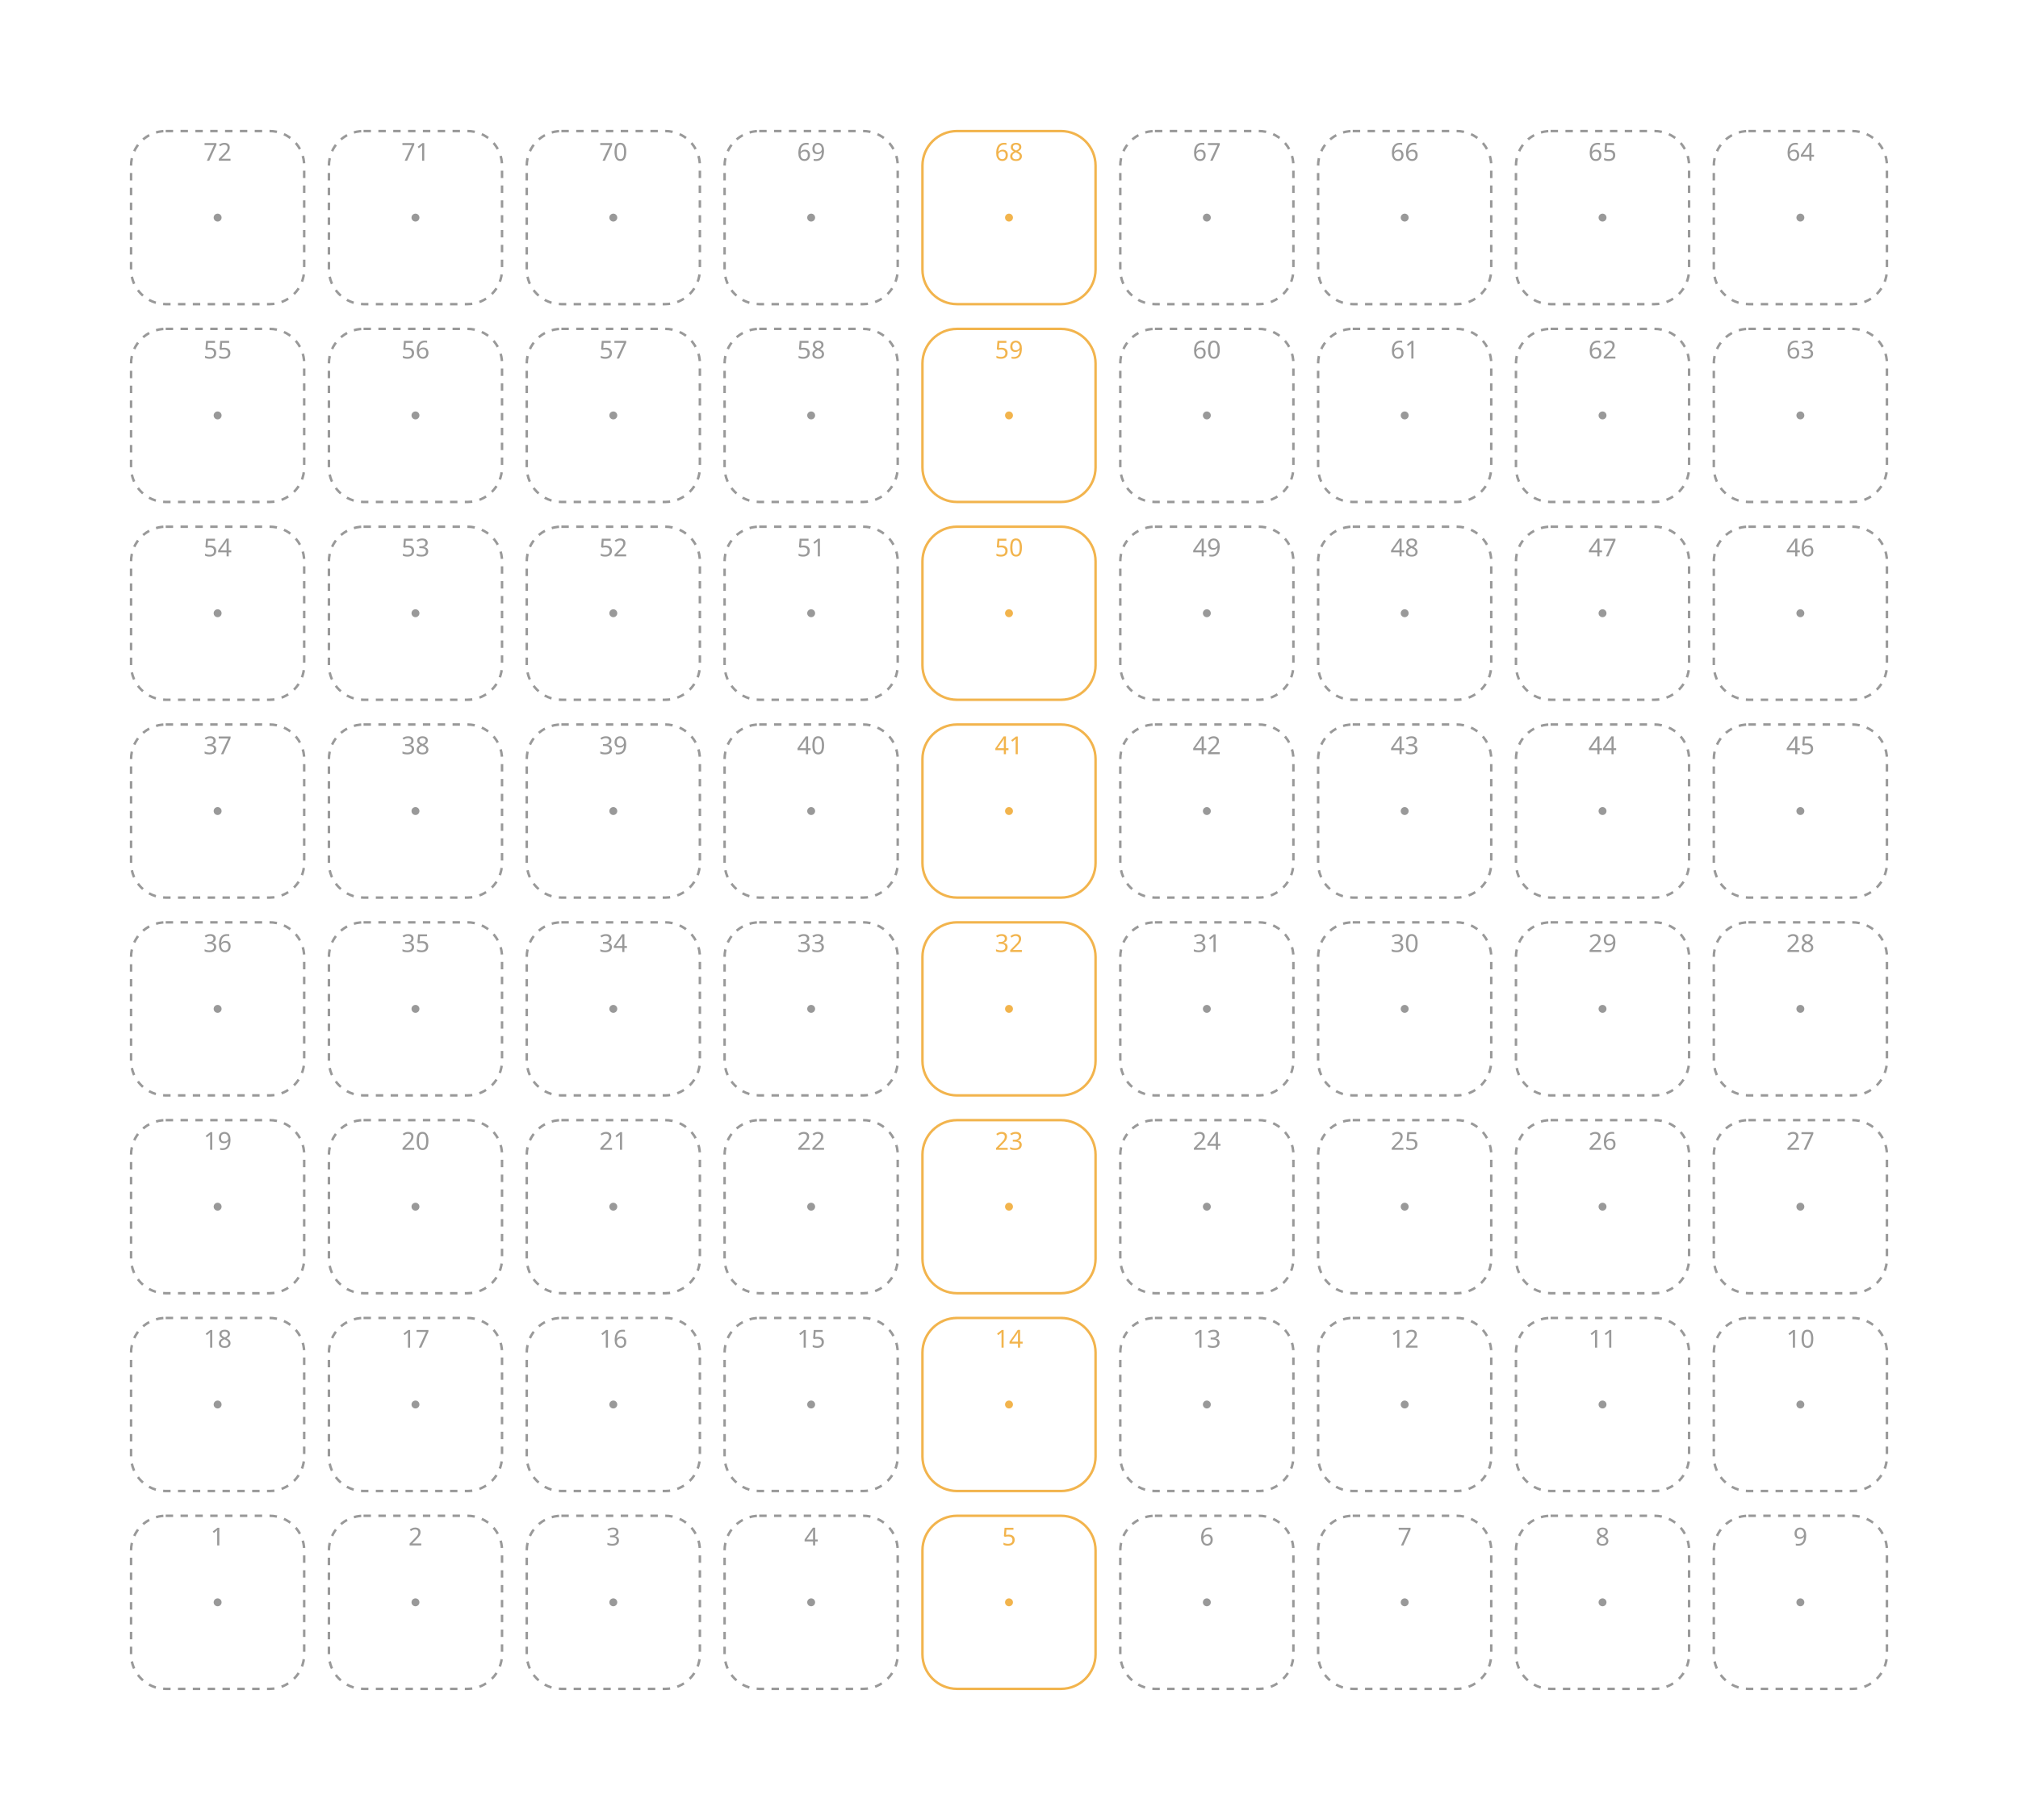
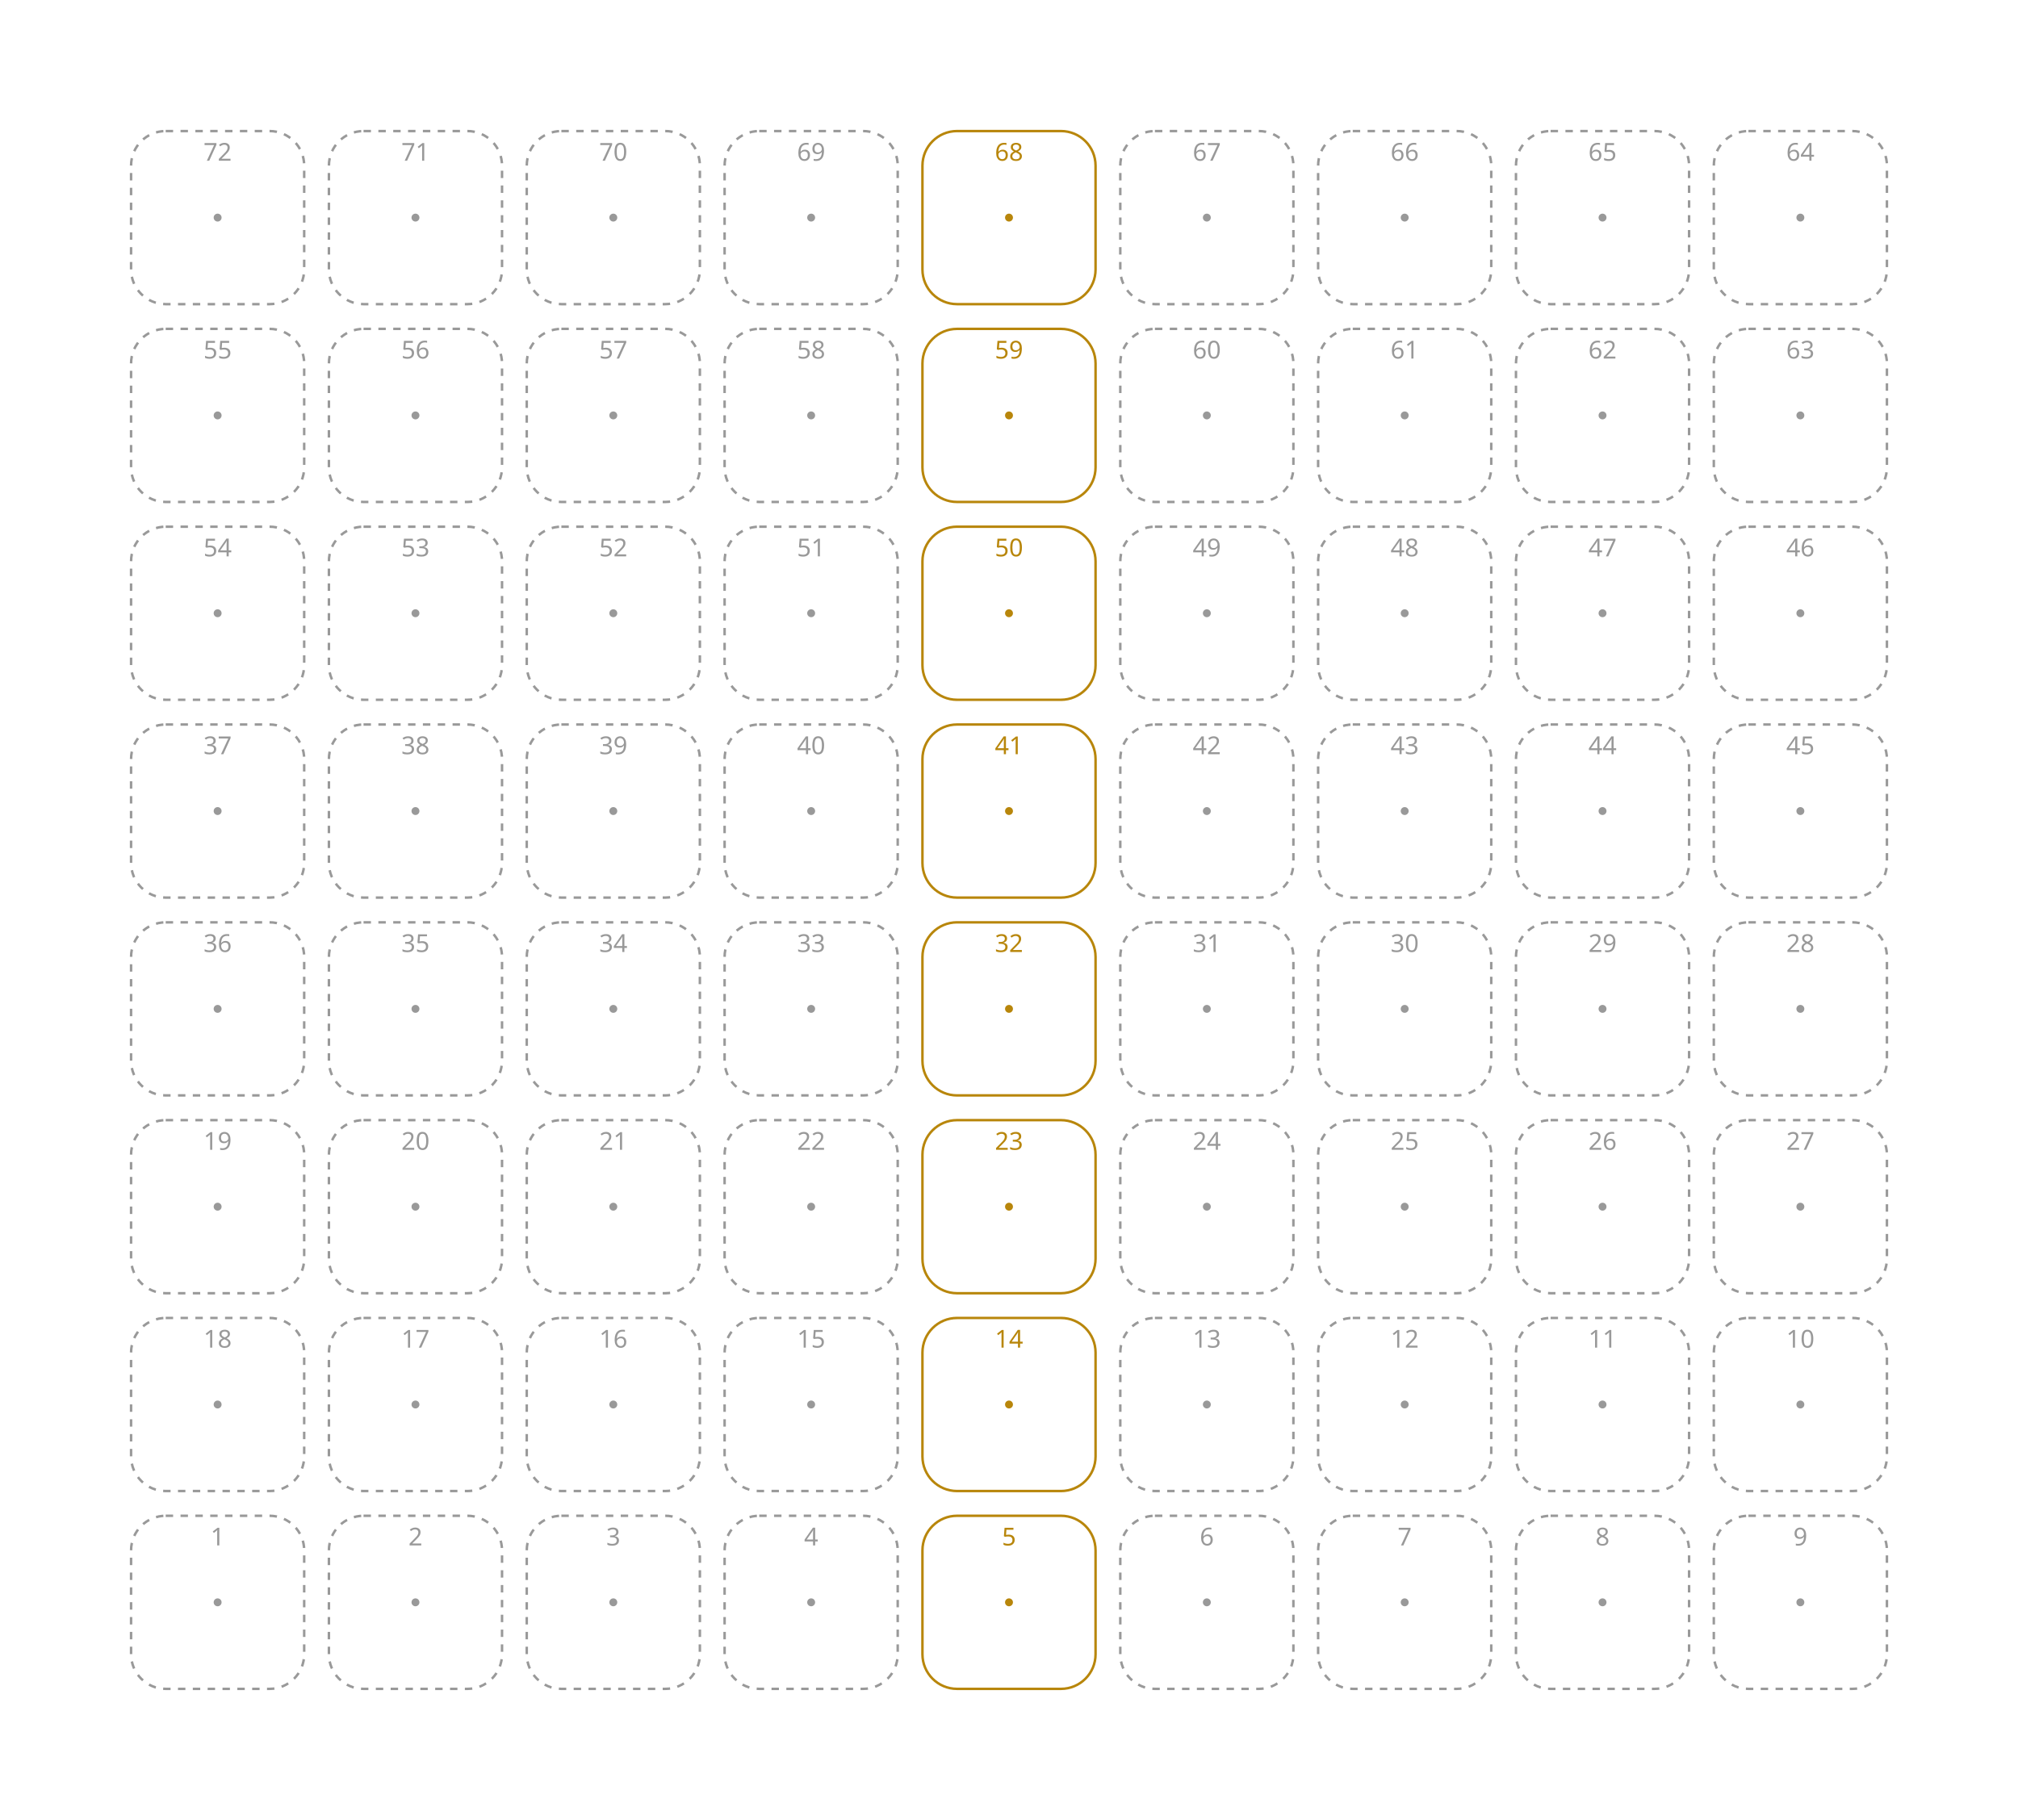
<svg xmlns="http://www.w3.org/2000/svg" viewBox="0 0 816 736" font-family="'Segoe UI', system-ui, sans-serif">
  <rect x="53.0" y="613.0" width="70" height="70" rx="14" fill="none" stroke="#999999" stroke-width="1" stroke-dasharray="3 3" />
  <circle cx="88.0" cy="648.0" r="1.6" fill="#999999" />
  <text x="88.0" y="625.0" font-size="10" fill="#999999" text-anchor="middle">1</text>
  <rect x="133.0" y="613.0" width="70" height="70" rx="14" fill="none" stroke="#999999" stroke-width="1" stroke-dasharray="3 3" />
  <circle cx="168.0" cy="648.0" r="1.6" fill="#999999" />
  <text x="168.0" y="625.0" font-size="10" fill="#999999" text-anchor="middle">2</text>
  <rect x="213.0" y="613.0" width="70" height="70" rx="14" fill="none" stroke="#999999" stroke-width="1" stroke-dasharray="3 3" />
  <circle cx="248.0" cy="648.0" r="1.6" fill="#999999" />
  <text x="248.0" y="625.0" font-size="10" fill="#999999" text-anchor="middle">3</text>
  <rect x="293.0" y="613.0" width="70" height="70" rx="14" fill="none" stroke="#999999" stroke-width="1" stroke-dasharray="3 3" />
  <circle cx="328.0" cy="648.0" r="1.6" fill="#999999" />
  <text x="328.0" y="625.0" font-size="10" fill="#999999" text-anchor="middle">4</text>
-   <rect x="373.0" y="613.0" width="70" height="70" rx="14" fill="none" stroke="#F2B44D" stroke-width="1" stroke-dasharray="none" />
-   <circle cx="408.0" cy="648.0" r="1.6" fill="#F2B44D" />
-   <text x="408.0" y="625.0" font-size="10" fill="#F2B44D" text-anchor="middle">5</text>
+   <rect x="373.0" y="613.0" width="70" height="70" rx="14" fill="none" stroke="#B8860B" stroke-width="1" stroke-dasharray="none" />
+   <circle cx="408.0" cy="648.0" r="1.6" fill="#B8860B" />
+   <text x="408.0" y="625.0" font-size="10" fill="#B8860B" text-anchor="middle">5</text>
  <rect x="453.0" y="613.0" width="70" height="70" rx="14" fill="none" stroke="#999999" stroke-width="1" stroke-dasharray="3 3" />
  <circle cx="488.0" cy="648.0" r="1.6" fill="#999999" />
  <text x="488.0" y="625.0" font-size="10" fill="#999999" text-anchor="middle">6</text>
  <rect x="533.0" y="613.0" width="70" height="70" rx="14" fill="none" stroke="#999999" stroke-width="1" stroke-dasharray="3 3" />
  <circle cx="568.0" cy="648.0" r="1.6" fill="#999999" />
  <text x="568.0" y="625.0" font-size="10" fill="#999999" text-anchor="middle">7</text>
  <rect x="613.0" y="613.0" width="70" height="70" rx="14" fill="none" stroke="#999999" stroke-width="1" stroke-dasharray="3 3" />
  <circle cx="648.0" cy="648.0" r="1.6" fill="#999999" />
  <text x="648.0" y="625.0" font-size="10" fill="#999999" text-anchor="middle">8</text>
  <rect x="693.0" y="613.0" width="70" height="70" rx="14" fill="none" stroke="#999999" stroke-width="1" stroke-dasharray="3 3" />
  <circle cx="728.0" cy="648.0" r="1.6" fill="#999999" />
  <text x="728.0" y="625.0" font-size="10" fill="#999999" text-anchor="middle">9</text>
  <rect x="693.0" y="533.0" width="70" height="70" rx="14" fill="none" stroke="#999999" stroke-width="1" stroke-dasharray="3 3" />
  <circle cx="728.0" cy="568.0" r="1.6" fill="#999999" />
  <text x="728.0" y="545.0" font-size="10" fill="#999999" text-anchor="middle">10</text>
  <rect x="613.0" y="533.0" width="70" height="70" rx="14" fill="none" stroke="#999999" stroke-width="1" stroke-dasharray="3 3" />
  <circle cx="648.0" cy="568.0" r="1.6" fill="#999999" />
  <text x="648.0" y="545.0" font-size="10" fill="#999999" text-anchor="middle">11</text>
  <rect x="533.0" y="533.0" width="70" height="70" rx="14" fill="none" stroke="#999999" stroke-width="1" stroke-dasharray="3 3" />
  <circle cx="568.0" cy="568.0" r="1.6" fill="#999999" />
  <text x="568.0" y="545.0" font-size="10" fill="#999999" text-anchor="middle">12</text>
  <rect x="453.0" y="533.0" width="70" height="70" rx="14" fill="none" stroke="#999999" stroke-width="1" stroke-dasharray="3 3" />
  <circle cx="488.0" cy="568.0" r="1.6" fill="#999999" />
  <text x="488.0" y="545.0" font-size="10" fill="#999999" text-anchor="middle">13</text>
-   <rect x="373.0" y="533.0" width="70" height="70" rx="14" fill="none" stroke="#F2B44D" stroke-width="1" stroke-dasharray="none" />
-   <circle cx="408.0" cy="568.0" r="1.6" fill="#F2B44D" />
-   <text x="408.0" y="545.0" font-size="10" fill="#F2B44D" text-anchor="middle">14</text>
+   <rect x="373.0" y="533.0" width="70" height="70" rx="14" fill="none" stroke="#B8860B" stroke-width="1" stroke-dasharray="none" />
+   <circle cx="408.0" cy="568.0" r="1.6" fill="#B8860B" />
+   <text x="408.0" y="545.0" font-size="10" fill="#B8860B" text-anchor="middle">14</text>
  <rect x="293.0" y="533.0" width="70" height="70" rx="14" fill="none" stroke="#999999" stroke-width="1" stroke-dasharray="3 3" />
  <circle cx="328.0" cy="568.0" r="1.6" fill="#999999" />
  <text x="328.0" y="545.0" font-size="10" fill="#999999" text-anchor="middle">15</text>
  <rect x="213.0" y="533.0" width="70" height="70" rx="14" fill="none" stroke="#999999" stroke-width="1" stroke-dasharray="3 3" />
  <circle cx="248.0" cy="568.0" r="1.6" fill="#999999" />
  <text x="248.0" y="545.0" font-size="10" fill="#999999" text-anchor="middle">16</text>
  <rect x="133.0" y="533.0" width="70" height="70" rx="14" fill="none" stroke="#999999" stroke-width="1" stroke-dasharray="3 3" />
  <circle cx="168.0" cy="568.0" r="1.6" fill="#999999" />
  <text x="168.0" y="545.0" font-size="10" fill="#999999" text-anchor="middle">17</text>
  <rect x="53.0" y="533.0" width="70" height="70" rx="14" fill="none" stroke="#999999" stroke-width="1" stroke-dasharray="3 3" />
  <circle cx="88.0" cy="568.0" r="1.6" fill="#999999" />
  <text x="88.0" y="545.0" font-size="10" fill="#999999" text-anchor="middle">18</text>
  <rect x="53.0" y="453.0" width="70" height="70" rx="14" fill="none" stroke="#999999" stroke-width="1" stroke-dasharray="3 3" />
  <circle cx="88.0" cy="488.0" r="1.6" fill="#999999" />
  <text x="88.0" y="465.0" font-size="10" fill="#999999" text-anchor="middle">19</text>
  <rect x="133.0" y="453.0" width="70" height="70" rx="14" fill="none" stroke="#999999" stroke-width="1" stroke-dasharray="3 3" />
  <circle cx="168.0" cy="488.0" r="1.6" fill="#999999" />
  <text x="168.0" y="465.0" font-size="10" fill="#999999" text-anchor="middle">20</text>
  <rect x="213.0" y="453.0" width="70" height="70" rx="14" fill="none" stroke="#999999" stroke-width="1" stroke-dasharray="3 3" />
  <circle cx="248.0" cy="488.0" r="1.6" fill="#999999" />
  <text x="248.0" y="465.0" font-size="10" fill="#999999" text-anchor="middle">21</text>
  <rect x="293.0" y="453.0" width="70" height="70" rx="14" fill="none" stroke="#999999" stroke-width="1" stroke-dasharray="3 3" />
  <circle cx="328.0" cy="488.0" r="1.6" fill="#999999" />
  <text x="328.0" y="465.0" font-size="10" fill="#999999" text-anchor="middle">22</text>
-   <rect x="373.0" y="453.0" width="70" height="70" rx="14" fill="none" stroke="#F2B44D" stroke-width="1" stroke-dasharray="none" />
-   <circle cx="408.0" cy="488.0" r="1.6" fill="#F2B44D" />
-   <text x="408.0" y="465.0" font-size="10" fill="#F2B44D" text-anchor="middle">23</text>
+   <rect x="373.0" y="453.0" width="70" height="70" rx="14" fill="none" stroke="#B8860B" stroke-width="1" stroke-dasharray="none" />
+   <circle cx="408.0" cy="488.0" r="1.6" fill="#B8860B" />
+   <text x="408.0" y="465.0" font-size="10" fill="#B8860B" text-anchor="middle">23</text>
  <rect x="453.0" y="453.0" width="70" height="70" rx="14" fill="none" stroke="#999999" stroke-width="1" stroke-dasharray="3 3" />
  <circle cx="488.0" cy="488.0" r="1.6" fill="#999999" />
  <text x="488.0" y="465.0" font-size="10" fill="#999999" text-anchor="middle">24</text>
  <rect x="533.0" y="453.0" width="70" height="70" rx="14" fill="none" stroke="#999999" stroke-width="1" stroke-dasharray="3 3" />
  <circle cx="568.0" cy="488.0" r="1.6" fill="#999999" />
  <text x="568.0" y="465.0" font-size="10" fill="#999999" text-anchor="middle">25</text>
  <rect x="613.0" y="453.0" width="70" height="70" rx="14" fill="none" stroke="#999999" stroke-width="1" stroke-dasharray="3 3" />
  <circle cx="648.0" cy="488.0" r="1.6" fill="#999999" />
  <text x="648.0" y="465.0" font-size="10" fill="#999999" text-anchor="middle">26</text>
  <rect x="693.0" y="453.0" width="70" height="70" rx="14" fill="none" stroke="#999999" stroke-width="1" stroke-dasharray="3 3" />
  <circle cx="728.0" cy="488.0" r="1.6" fill="#999999" />
  <text x="728.0" y="465.0" font-size="10" fill="#999999" text-anchor="middle">27</text>
  <rect x="693.0" y="373.0" width="70" height="70" rx="14" fill="none" stroke="#999999" stroke-width="1" stroke-dasharray="3 3" />
  <circle cx="728.0" cy="408.0" r="1.6" fill="#999999" />
  <text x="728.0" y="385.0" font-size="10" fill="#999999" text-anchor="middle">28</text>
  <rect x="613.0" y="373.0" width="70" height="70" rx="14" fill="none" stroke="#999999" stroke-width="1" stroke-dasharray="3 3" />
  <circle cx="648.0" cy="408.0" r="1.6" fill="#999999" />
  <text x="648.0" y="385.0" font-size="10" fill="#999999" text-anchor="middle">29</text>
  <rect x="533.0" y="373.0" width="70" height="70" rx="14" fill="none" stroke="#999999" stroke-width="1" stroke-dasharray="3 3" />
  <circle cx="568.0" cy="408.0" r="1.6" fill="#999999" />
  <text x="568.0" y="385.0" font-size="10" fill="#999999" text-anchor="middle">30</text>
  <rect x="453.0" y="373.0" width="70" height="70" rx="14" fill="none" stroke="#999999" stroke-width="1" stroke-dasharray="3 3" />
  <circle cx="488.0" cy="408.0" r="1.6" fill="#999999" />
  <text x="488.0" y="385.0" font-size="10" fill="#999999" text-anchor="middle">31</text>
-   <rect x="373.0" y="373.0" width="70" height="70" rx="14" fill="none" stroke="#F2B44D" stroke-width="1" stroke-dasharray="none" />
-   <circle cx="408.0" cy="408.0" r="1.6" fill="#F2B44D" />
-   <text x="408.0" y="385.0" font-size="10" fill="#F2B44D" text-anchor="middle">32</text>
+   <rect x="373.0" y="373.0" width="70" height="70" rx="14" fill="none" stroke="#B8860B" stroke-width="1" stroke-dasharray="none" />
+   <circle cx="408.0" cy="408.0" r="1.6" fill="#B8860B" />
+   <text x="408.0" y="385.0" font-size="10" fill="#B8860B" text-anchor="middle">32</text>
  <rect x="293.0" y="373.0" width="70" height="70" rx="14" fill="none" stroke="#999999" stroke-width="1" stroke-dasharray="3 3" />
  <circle cx="328.0" cy="408.0" r="1.6" fill="#999999" />
  <text x="328.0" y="385.0" font-size="10" fill="#999999" text-anchor="middle">33</text>
  <rect x="213.0" y="373.0" width="70" height="70" rx="14" fill="none" stroke="#999999" stroke-width="1" stroke-dasharray="3 3" />
  <circle cx="248.0" cy="408.0" r="1.6" fill="#999999" />
  <text x="248.0" y="385.0" font-size="10" fill="#999999" text-anchor="middle">34</text>
  <rect x="133.0" y="373.0" width="70" height="70" rx="14" fill="none" stroke="#999999" stroke-width="1" stroke-dasharray="3 3" />
  <circle cx="168.0" cy="408.0" r="1.6" fill="#999999" />
  <text x="168.0" y="385.0" font-size="10" fill="#999999" text-anchor="middle">35</text>
  <rect x="53.0" y="373.0" width="70" height="70" rx="14" fill="none" stroke="#999999" stroke-width="1" stroke-dasharray="3 3" />
  <circle cx="88.0" cy="408.0" r="1.6" fill="#999999" />
  <text x="88.0" y="385.0" font-size="10" fill="#999999" text-anchor="middle">36</text>
  <rect x="53.0" y="293.0" width="70" height="70" rx="14" fill="none" stroke="#999999" stroke-width="1" stroke-dasharray="3 3" />
  <circle cx="88.0" cy="328.0" r="1.6" fill="#999999" />
  <text x="88.0" y="305.0" font-size="10" fill="#999999" text-anchor="middle">37</text>
  <rect x="133.0" y="293.0" width="70" height="70" rx="14" fill="none" stroke="#999999" stroke-width="1" stroke-dasharray="3 3" />
  <circle cx="168.0" cy="328.0" r="1.6" fill="#999999" />
  <text x="168.0" y="305.0" font-size="10" fill="#999999" text-anchor="middle">38</text>
  <rect x="213.0" y="293.0" width="70" height="70" rx="14" fill="none" stroke="#999999" stroke-width="1" stroke-dasharray="3 3" />
  <circle cx="248.0" cy="328.0" r="1.6" fill="#999999" />
  <text x="248.0" y="305.0" font-size="10" fill="#999999" text-anchor="middle">39</text>
  <rect x="293.0" y="293.0" width="70" height="70" rx="14" fill="none" stroke="#999999" stroke-width="1" stroke-dasharray="3 3" />
  <circle cx="328.0" cy="328.0" r="1.6" fill="#999999" />
  <text x="328.0" y="305.0" font-size="10" fill="#999999" text-anchor="middle">40</text>
-   <rect x="373.0" y="293.0" width="70" height="70" rx="14" fill="none" stroke="#F2B44D" stroke-width="1" stroke-dasharray="none" />
-   <circle cx="408.0" cy="328.0" r="1.6" fill="#F2B44D" />
-   <text x="408.0" y="305.0" font-size="10" fill="#F2B44D" text-anchor="middle">41</text>
+   <rect x="373.0" y="293.0" width="70" height="70" rx="14" fill="none" stroke="#B8860B" stroke-width="1" stroke-dasharray="none" />
+   <circle cx="408.0" cy="328.0" r="1.6" fill="#B8860B" />
+   <text x="408.0" y="305.0" font-size="10" fill="#B8860B" text-anchor="middle">41</text>
  <rect x="453.0" y="293.0" width="70" height="70" rx="14" fill="none" stroke="#999999" stroke-width="1" stroke-dasharray="3 3" />
  <circle cx="488.0" cy="328.0" r="1.6" fill="#999999" />
  <text x="488.0" y="305.0" font-size="10" fill="#999999" text-anchor="middle">42</text>
  <rect x="533.0" y="293.0" width="70" height="70" rx="14" fill="none" stroke="#999999" stroke-width="1" stroke-dasharray="3 3" />
  <circle cx="568.0" cy="328.0" r="1.6" fill="#999999" />
  <text x="568.0" y="305.0" font-size="10" fill="#999999" text-anchor="middle">43</text>
  <rect x="613.0" y="293.0" width="70" height="70" rx="14" fill="none" stroke="#999999" stroke-width="1" stroke-dasharray="3 3" />
  <circle cx="648.0" cy="328.0" r="1.6" fill="#999999" />
  <text x="648.0" y="305.0" font-size="10" fill="#999999" text-anchor="middle">44</text>
  <rect x="693.0" y="293.0" width="70" height="70" rx="14" fill="none" stroke="#999999" stroke-width="1" stroke-dasharray="3 3" />
  <circle cx="728.0" cy="328.0" r="1.6" fill="#999999" />
  <text x="728.0" y="305.0" font-size="10" fill="#999999" text-anchor="middle">45</text>
  <rect x="693.0" y="213.0" width="70" height="70" rx="14" fill="none" stroke="#999999" stroke-width="1" stroke-dasharray="3 3" />
  <circle cx="728.0" cy="248.0" r="1.6" fill="#999999" />
  <text x="728.0" y="225.0" font-size="10" fill="#999999" text-anchor="middle">46</text>
  <rect x="613.0" y="213.0" width="70" height="70" rx="14" fill="none" stroke="#999999" stroke-width="1" stroke-dasharray="3 3" />
  <circle cx="648.0" cy="248.0" r="1.6" fill="#999999" />
  <text x="648.0" y="225.0" font-size="10" fill="#999999" text-anchor="middle">47</text>
  <rect x="533.0" y="213.0" width="70" height="70" rx="14" fill="none" stroke="#999999" stroke-width="1" stroke-dasharray="3 3" />
  <circle cx="568.0" cy="248.0" r="1.6" fill="#999999" />
  <text x="568.0" y="225.0" font-size="10" fill="#999999" text-anchor="middle">48</text>
  <rect x="453.0" y="213.0" width="70" height="70" rx="14" fill="none" stroke="#999999" stroke-width="1" stroke-dasharray="3 3" />
  <circle cx="488.0" cy="248.0" r="1.6" fill="#999999" />
  <text x="488.0" y="225.0" font-size="10" fill="#999999" text-anchor="middle">49</text>
-   <rect x="373.0" y="213.0" width="70" height="70" rx="14" fill="none" stroke="#F2B44D" stroke-width="1" stroke-dasharray="none" />
-   <circle cx="408.0" cy="248.0" r="1.6" fill="#F2B44D" />
-   <text x="408.0" y="225.0" font-size="10" fill="#F2B44D" text-anchor="middle">50</text>
+   <rect x="373.0" y="213.0" width="70" height="70" rx="14" fill="none" stroke="#B8860B" stroke-width="1" stroke-dasharray="none" />
+   <circle cx="408.0" cy="248.0" r="1.6" fill="#B8860B" />
+   <text x="408.0" y="225.0" font-size="10" fill="#B8860B" text-anchor="middle">50</text>
  <rect x="293.0" y="213.0" width="70" height="70" rx="14" fill="none" stroke="#999999" stroke-width="1" stroke-dasharray="3 3" />
  <circle cx="328.0" cy="248.0" r="1.6" fill="#999999" />
  <text x="328.0" y="225.0" font-size="10" fill="#999999" text-anchor="middle">51</text>
  <rect x="213.0" y="213.0" width="70" height="70" rx="14" fill="none" stroke="#999999" stroke-width="1" stroke-dasharray="3 3" />
  <circle cx="248.0" cy="248.0" r="1.6" fill="#999999" />
  <text x="248.0" y="225.0" font-size="10" fill="#999999" text-anchor="middle">52</text>
  <rect x="133.0" y="213.0" width="70" height="70" rx="14" fill="none" stroke="#999999" stroke-width="1" stroke-dasharray="3 3" />
  <circle cx="168.0" cy="248.0" r="1.6" fill="#999999" />
  <text x="168.0" y="225.0" font-size="10" fill="#999999" text-anchor="middle">53</text>
  <rect x="53.0" y="213.0" width="70" height="70" rx="14" fill="none" stroke="#999999" stroke-width="1" stroke-dasharray="3 3" />
  <circle cx="88.0" cy="248.0" r="1.6" fill="#999999" />
  <text x="88.0" y="225.0" font-size="10" fill="#999999" text-anchor="middle">54</text>
  <rect x="53.0" y="133.0" width="70" height="70" rx="14" fill="none" stroke="#999999" stroke-width="1" stroke-dasharray="3 3" />
  <circle cx="88.0" cy="168.0" r="1.6" fill="#999999" />
  <text x="88.0" y="145.0" font-size="10" fill="#999999" text-anchor="middle">55</text>
  <rect x="133.0" y="133.0" width="70" height="70" rx="14" fill="none" stroke="#999999" stroke-width="1" stroke-dasharray="3 3" />
  <circle cx="168.0" cy="168.0" r="1.6" fill="#999999" />
  <text x="168.0" y="145.0" font-size="10" fill="#999999" text-anchor="middle">56</text>
  <rect x="213.0" y="133.0" width="70" height="70" rx="14" fill="none" stroke="#999999" stroke-width="1" stroke-dasharray="3 3" />
  <circle cx="248.0" cy="168.0" r="1.6" fill="#999999" />
  <text x="248.0" y="145.0" font-size="10" fill="#999999" text-anchor="middle">57</text>
  <rect x="293.0" y="133.0" width="70" height="70" rx="14" fill="none" stroke="#999999" stroke-width="1" stroke-dasharray="3 3" />
  <circle cx="328.0" cy="168.0" r="1.6" fill="#999999" />
  <text x="328.0" y="145.0" font-size="10" fill="#999999" text-anchor="middle">58</text>
-   <rect x="373.0" y="133.0" width="70" height="70" rx="14" fill="none" stroke="#F2B44D" stroke-width="1" stroke-dasharray="none" />
-   <circle cx="408.0" cy="168.0" r="1.6" fill="#F2B44D" />
-   <text x="408.0" y="145.0" font-size="10" fill="#F2B44D" text-anchor="middle">59</text>
+   <rect x="373.0" y="133.0" width="70" height="70" rx="14" fill="none" stroke="#B8860B" stroke-width="1" stroke-dasharray="none" />
+   <circle cx="408.0" cy="168.0" r="1.6" fill="#B8860B" />
+   <text x="408.0" y="145.0" font-size="10" fill="#B8860B" text-anchor="middle">59</text>
  <rect x="453.0" y="133.0" width="70" height="70" rx="14" fill="none" stroke="#999999" stroke-width="1" stroke-dasharray="3 3" />
  <circle cx="488.0" cy="168.0" r="1.6" fill="#999999" />
  <text x="488.0" y="145.0" font-size="10" fill="#999999" text-anchor="middle">60</text>
  <rect x="533.0" y="133.0" width="70" height="70" rx="14" fill="none" stroke="#999999" stroke-width="1" stroke-dasharray="3 3" />
  <circle cx="568.0" cy="168.0" r="1.6" fill="#999999" />
  <text x="568.0" y="145.0" font-size="10" fill="#999999" text-anchor="middle">61</text>
  <rect x="613.0" y="133.0" width="70" height="70" rx="14" fill="none" stroke="#999999" stroke-width="1" stroke-dasharray="3 3" />
  <circle cx="648.0" cy="168.0" r="1.6" fill="#999999" />
  <text x="648.0" y="145.0" font-size="10" fill="#999999" text-anchor="middle">62</text>
  <rect x="693.0" y="133.0" width="70" height="70" rx="14" fill="none" stroke="#999999" stroke-width="1" stroke-dasharray="3 3" />
  <circle cx="728.0" cy="168.0" r="1.6" fill="#999999" />
  <text x="728.0" y="145.0" font-size="10" fill="#999999" text-anchor="middle">63</text>
  <rect x="693.0" y="53.0" width="70" height="70" rx="14" fill="none" stroke="#999999" stroke-width="1" stroke-dasharray="3 3" />
  <circle cx="728.0" cy="88.0" r="1.6" fill="#999999" />
  <text x="728.0" y="65.0" font-size="10" fill="#999999" text-anchor="middle">64</text>
  <rect x="613.0" y="53.0" width="70" height="70" rx="14" fill="none" stroke="#999999" stroke-width="1" stroke-dasharray="3 3" />
  <circle cx="648.0" cy="88.0" r="1.6" fill="#999999" />
  <text x="648.0" y="65.0" font-size="10" fill="#999999" text-anchor="middle">65</text>
  <rect x="533.0" y="53.0" width="70" height="70" rx="14" fill="none" stroke="#999999" stroke-width="1" stroke-dasharray="3 3" />
  <circle cx="568.0" cy="88.0" r="1.6" fill="#999999" />
  <text x="568.0" y="65.0" font-size="10" fill="#999999" text-anchor="middle">66</text>
  <rect x="453.0" y="53.0" width="70" height="70" rx="14" fill="none" stroke="#999999" stroke-width="1" stroke-dasharray="3 3" />
  <circle cx="488.0" cy="88.0" r="1.6" fill="#999999" />
  <text x="488.0" y="65.0" font-size="10" fill="#999999" text-anchor="middle">67</text>
-   <rect x="373.0" y="53.0" width="70" height="70" rx="14" fill="none" stroke="#F2B44D" stroke-width="1" stroke-dasharray="none" />
-   <circle cx="408.0" cy="88.0" r="1.6" fill="#F2B44D" />
-   <text x="408.0" y="65.0" font-size="10" fill="#F2B44D" text-anchor="middle">68</text>
+   <rect x="373.0" y="53.0" width="70" height="70" rx="14" fill="none" stroke="#B8860B" stroke-width="1" stroke-dasharray="none" />
+   <circle cx="408.0" cy="88.0" r="1.6" fill="#B8860B" />
+   <text x="408.0" y="65.0" font-size="10" fill="#B8860B" text-anchor="middle">68</text>
  <rect x="293.0" y="53.0" width="70" height="70" rx="14" fill="none" stroke="#999999" stroke-width="1" stroke-dasharray="3 3" />
  <circle cx="328.0" cy="88.0" r="1.6" fill="#999999" />
  <text x="328.0" y="65.0" font-size="10" fill="#999999" text-anchor="middle">69</text>
  <rect x="213.0" y="53.0" width="70" height="70" rx="14" fill="none" stroke="#999999" stroke-width="1" stroke-dasharray="3 3" />
  <circle cx="248.0" cy="88.0" r="1.6" fill="#999999" />
  <text x="248.0" y="65.0" font-size="10" fill="#999999" text-anchor="middle">70</text>
  <rect x="133.0" y="53.0" width="70" height="70" rx="14" fill="none" stroke="#999999" stroke-width="1" stroke-dasharray="3 3" />
  <circle cx="168.0" cy="88.0" r="1.6" fill="#999999" />
  <text x="168.0" y="65.0" font-size="10" fill="#999999" text-anchor="middle">71</text>
  <rect x="53.0" y="53.0" width="70" height="70" rx="14" fill="none" stroke="#999999" stroke-width="1" stroke-dasharray="3 3" />
  <circle cx="88.0" cy="88.0" r="1.6" fill="#999999" />
  <text x="88.0" y="65.0" font-size="10" fill="#999999" text-anchor="middle">72</text>
</svg>
